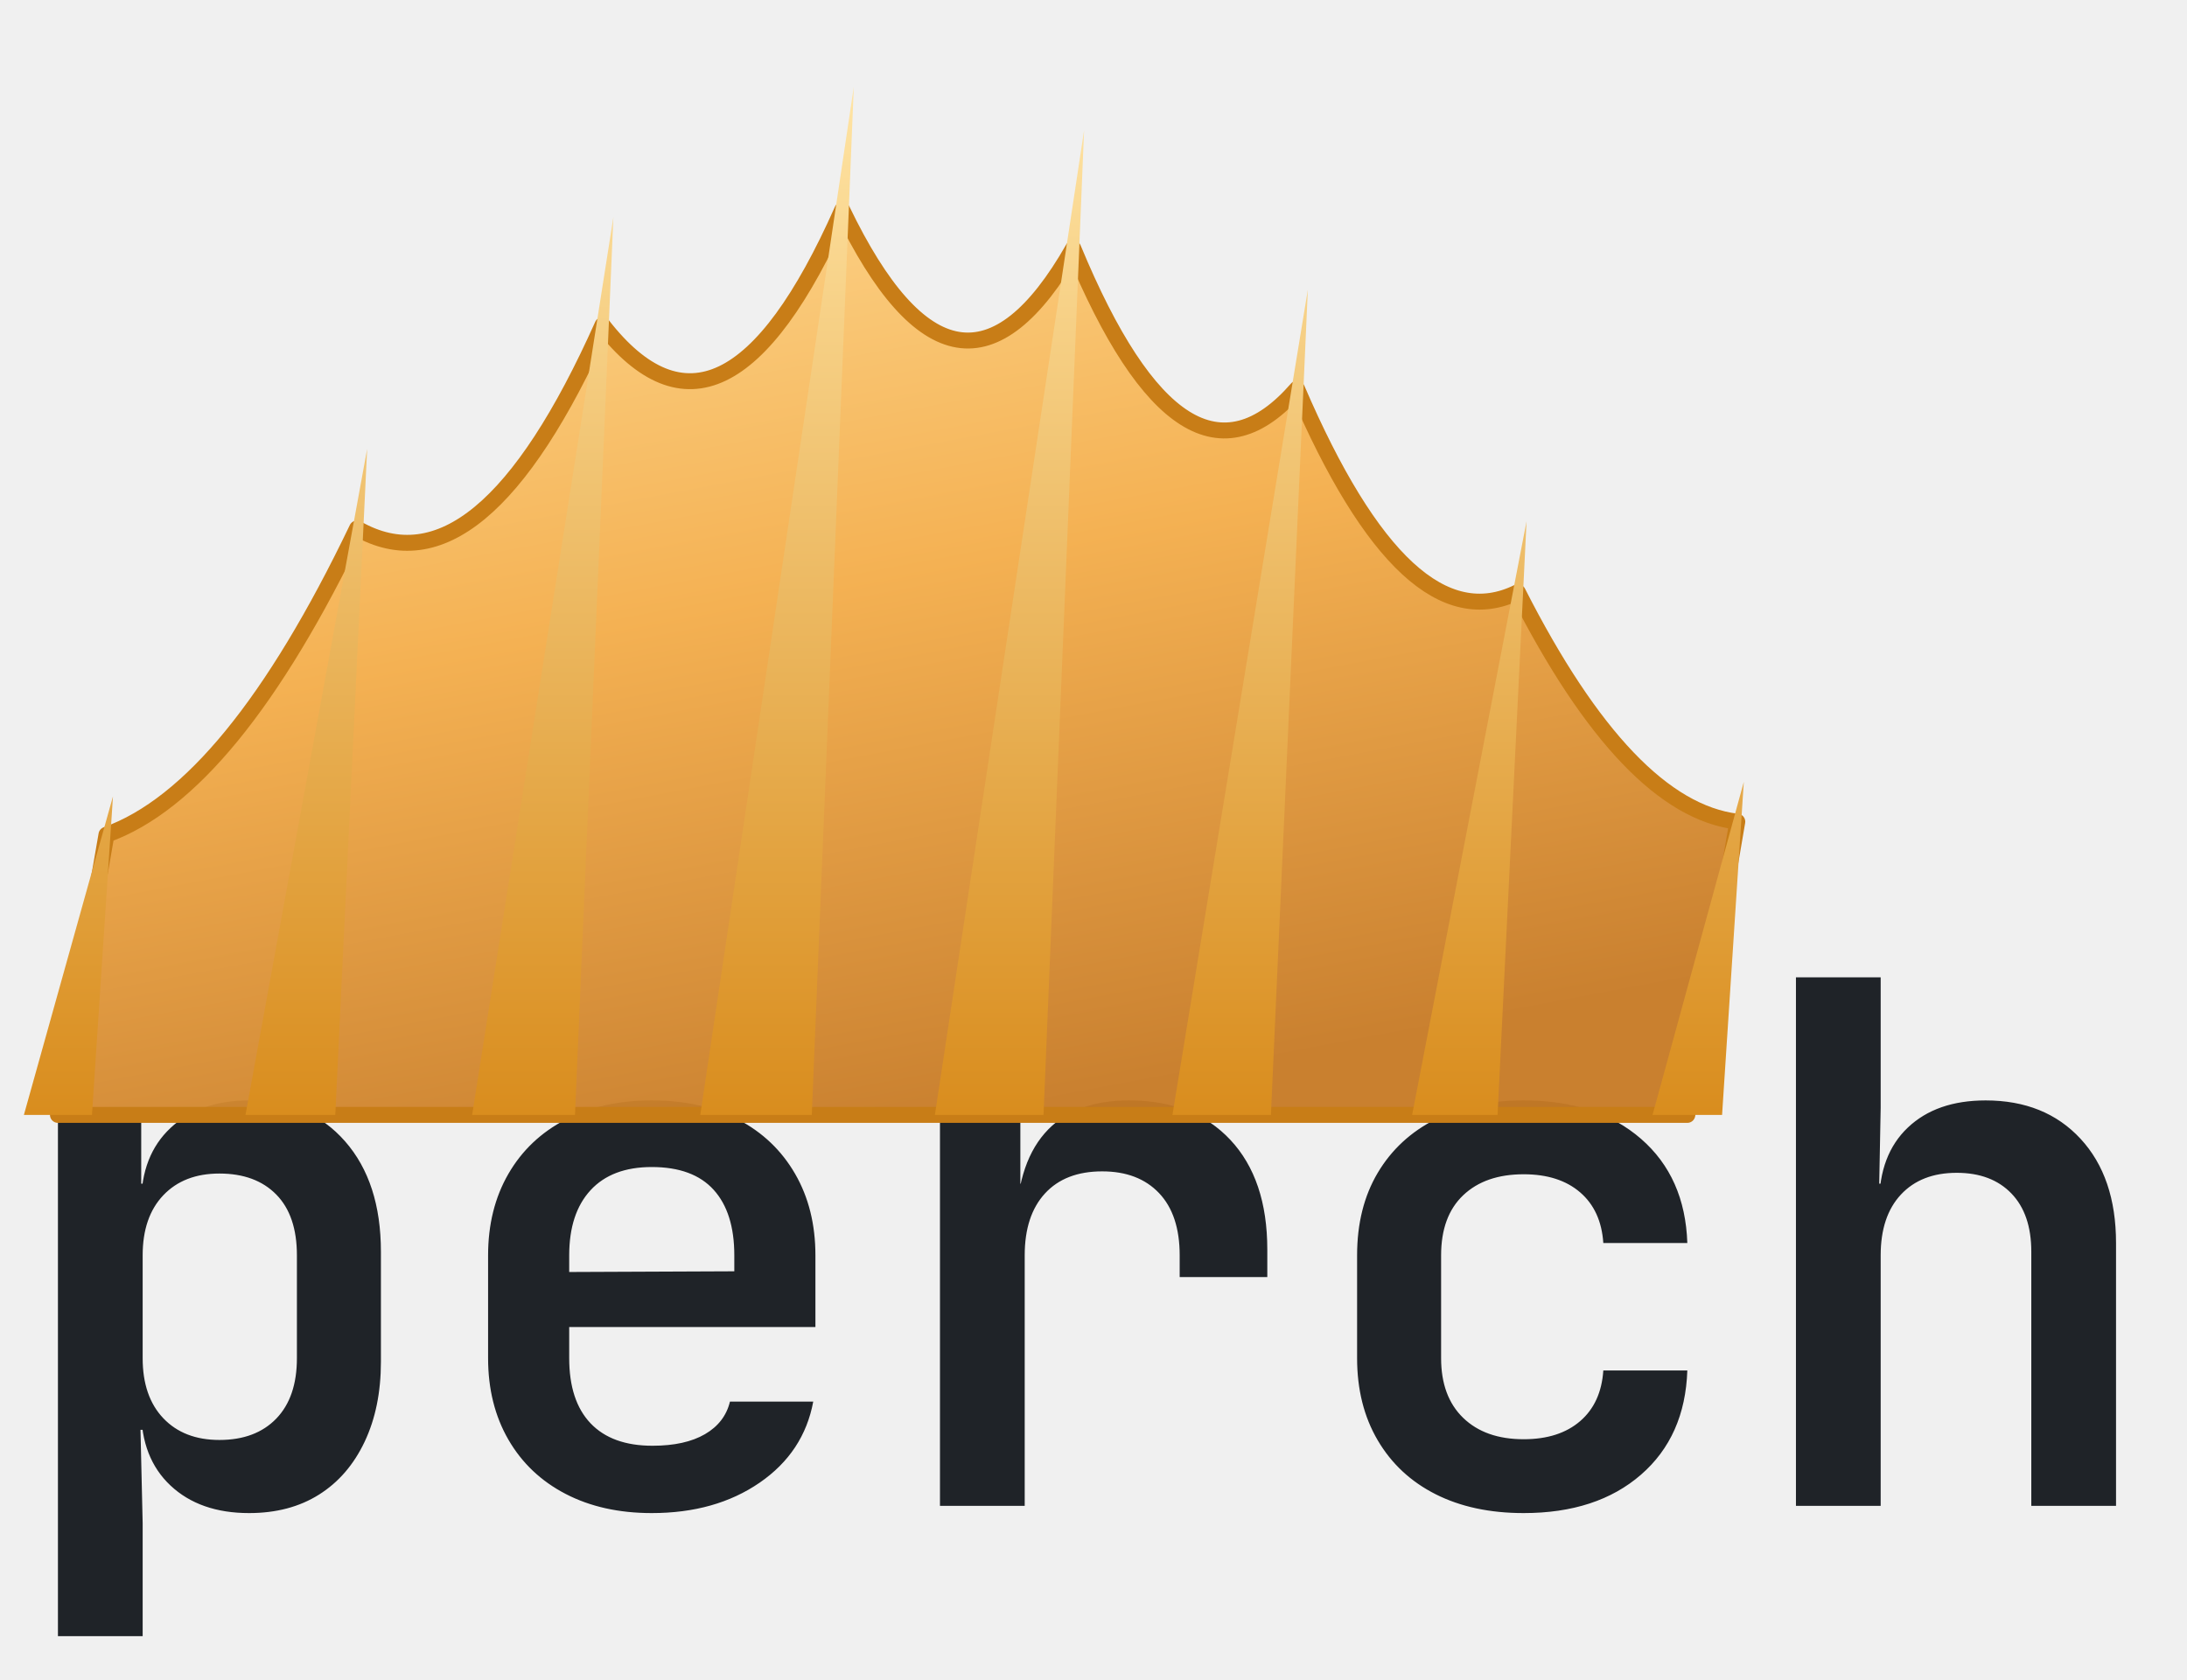
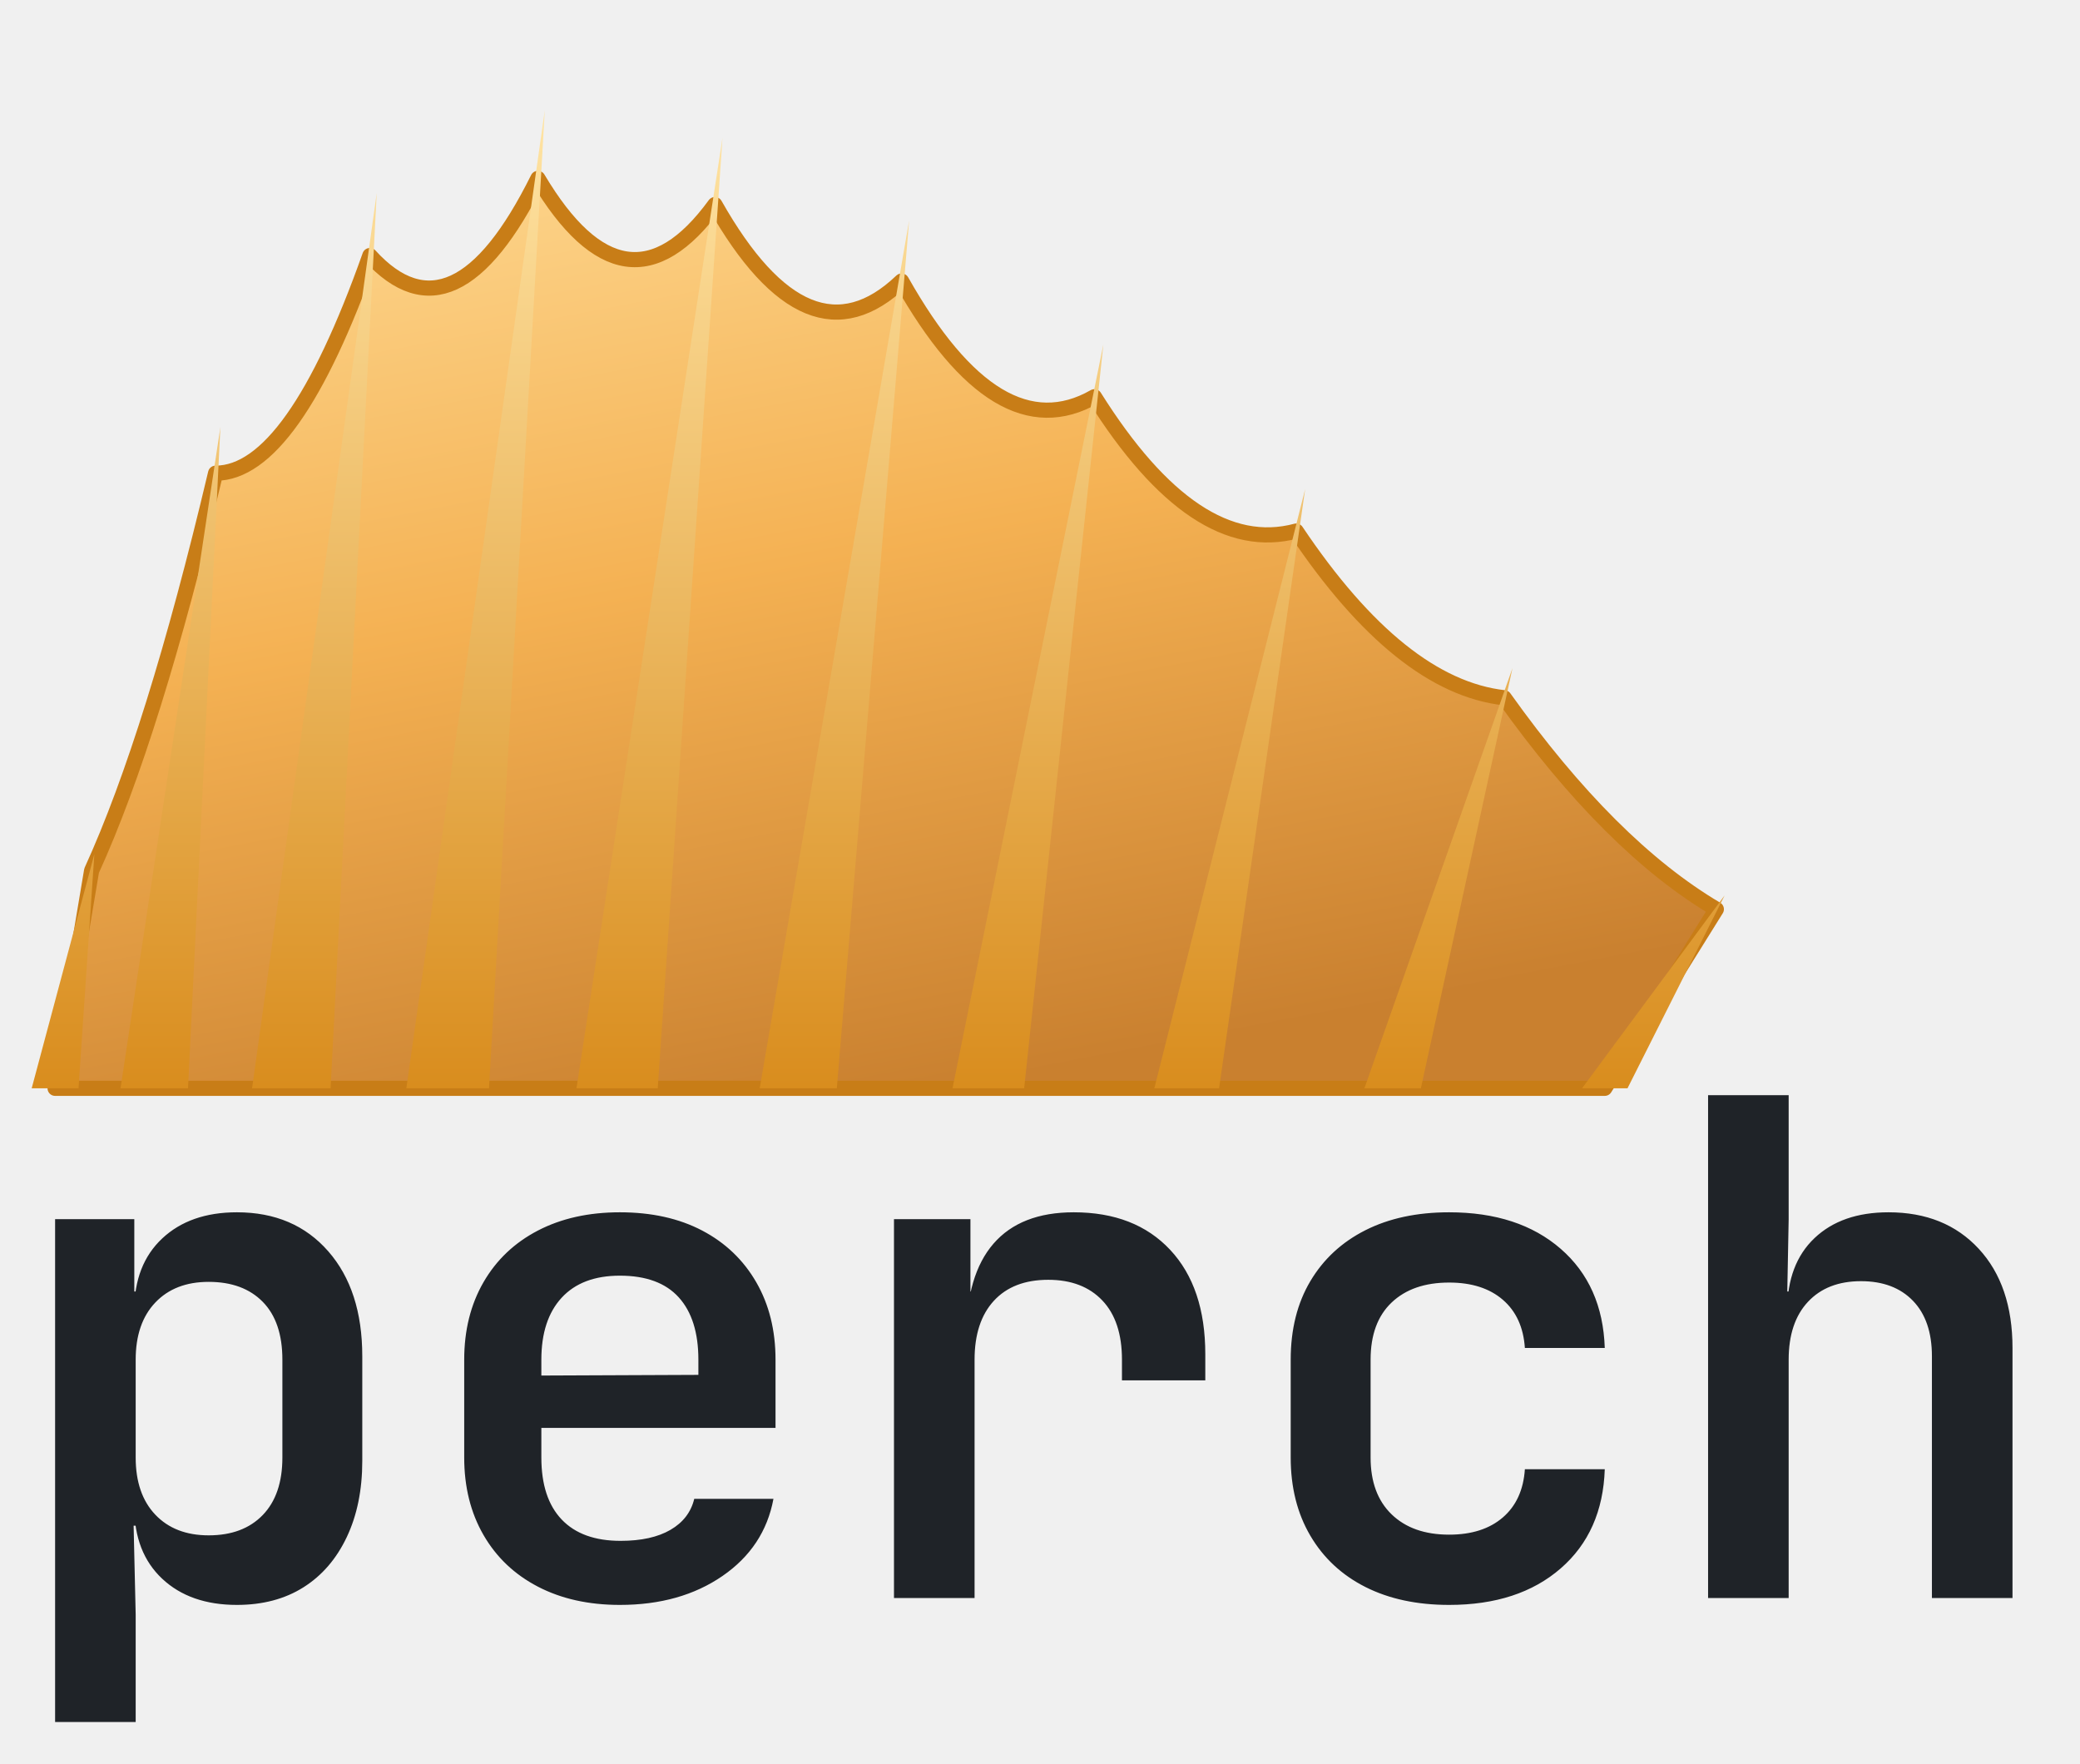
- <svg xmlns="http://www.w3.org/2000/svg" viewBox="0 -208 302 232" role="img" aria-label="perch">
+ <svg xmlns="http://www.w3.org/2000/svg" viewBox="0 -232 302 256" role="img" aria-label="perch">
  <defs>
-     <mask id="finLightOut" maskUnits="userSpaceOnUse" x="-10" y="-200" width="400" height="240">
-       <rect x="-10" y="-200" width="400" height="240" fill="#fff" />
-       <path d="M8 -54 L14.7 -92.7 Q32 -98.9 49.3 -135 Q66.3 -125.3 83.2 -163.1 Q99.8 -141.8 116.3 -179 Q132.3 -145.8 148.2 -173.7 Q163.6 -136.5 179.1 -154.3 Q194.4 -118.7 209.6 -126.2 Q224.8 -96.3 239.9 -94.5 L233 -54 Z" fill="#000" />
+     <mask id="finLightOut" maskUnits="userSpaceOnUse" x="-10" y="-244" width="400" height="284">
+       <rect x="-10" y="-244" width="400" height="284" fill="#fff" />
+       <path d="M8 -74 L13.3 -105.6 Q22.3 -125.3 31.3 -163.3 Q42.5 -163.3 53.7 -194.9 Q65.9 -181.5 78.1 -206.1 Q90.9 -184.6 103.8 -202.3 Q117.4 -178.3 130.9 -191.2 Q144.9 -166.4 158.9 -174.4 Q173.6 -151 188.2 -154.9 Q203.3 -132.4 218.4 -130.7 Q233.8 -109.1 249.2 -100 L233 -74 Z" fill="#000" />
    </mask>
    <clipPath id="finLightUnder">
-       <path d="M8 -54 L14.7 -92.7 Q32 -98.9 49.3 -135 Q66.3 -125.3 83.2 -163.1 Q99.8 -141.8 116.3 -179 Q132.3 -145.8 148.2 -173.7 Q163.6 -136.5 179.1 -154.3 Q194.4 -118.7 209.6 -126.2 Q224.8 -96.3 239.9 -94.5 L233 -54 Z" />
+       <path d="M8 -74 L13.3 -105.6 Q22.3 -125.3 31.3 -163.3 Q42.5 -163.3 53.7 -194.9 Q65.9 -181.5 78.1 -206.1 Q90.9 -184.6 103.8 -202.3 Q117.4 -178.3 130.9 -191.2 Q144.9 -166.4 158.9 -174.4 Q173.6 -151 188.2 -154.9 Q203.3 -132.4 218.4 -130.7 Q233.8 -109.1 249.2 -100 L233 -74 Z" />
    </clipPath>
  </defs>
  <path d="M19.70 18L8 18L8-55L19.50-55L19.50-44.50L22-44.50L19.50-41.80Q19.50-48.40 23.55-52.20Q27.60-56 34.40-56Q42.70-56 47.65-50.35Q52.60-44.70 52.60-35.10L52.60-19.90Q52.60-13.60 50.35-8.85Q48.10-4.10 44.05-1.55Q40 1 34.40 1Q27.60 1 23.55-2.80Q19.50-6.60 19.50-13.20L22-10.50L19.40-10.50L19.70 2.40L19.70 18M30.30-9.10Q35.30-9.10 38.15-12.05Q41-15 41-20.40L41-34.60Q41-40.10 38.15-43Q35.30-45.90 30.30-45.90Q25.40-45.90 22.55-42.90Q19.70-39.90 19.70-34.60L19.70-20.40Q19.70-15.10 22.55-12.10Q25.40-9.10 30.30-9.10M90 1Q83.20 1 78.10-1.65Q73-4.30 70.20-9.15Q67.40-14 67.40-20.40L67.40-34.60Q67.40-41 70.20-45.85Q73-50.70 78.10-53.35Q83.20-56 90-56Q96.90-56 101.95-53.35Q107-50.70 109.80-45.85Q112.60-41 112.60-34.60L112.60-24.70L78.60-24.70L78.60-20.40Q78.60-14.50 81.55-11.40Q84.50-8.30 90.10-8.30Q94.60-8.30 97.35-9.90Q100.10-11.50 100.80-14.40L112.30-14.40Q111-7.40 104.90-3.20Q98.80 1 90 1M102.20-32.40L101.40-31.50L101.40-34.60Q101.40-40.50 98.55-43.65Q95.70-46.80 90-46.80Q84.50-46.80 81.55-43.60Q78.60-40.40 78.60-34.60L78.60-32.30L102.20-32.40M141.50 0L129.80 0L129.80-55L140.90-55L140.90-44.50L143.80-44.50L140.30-38Q140.30-46.90 144.25-51.45Q148.20-56 155.90-56Q164.80-56 169.90-50.55Q175-45.10 175-35.40L175-31.60L162.90-31.60L162.90-34.60Q162.90-40.20 160.05-43.20Q157.20-46.20 152.20-46.20Q147.10-46.20 144.30-43.15Q141.50-40.10 141.50-34.60L141.50 0M210.40 1Q203.40 1 198.25-1.60Q193.10-4.20 190.25-9.05Q187.40-13.90 187.40-20.40L187.40-34.60Q187.40-41.20 190.25-46Q193.10-50.80 198.25-53.40Q203.40-56 210.40-56Q220.50-56 226.60-50.70Q232.70-45.40 233-36.30L221.40-36.30Q221.10-40.80 218.20-43.30Q215.30-45.80 210.40-45.80Q205.10-45.80 202.05-42.90Q199-40 199-34.60L199-20.40Q199-15.10 202.05-12.15Q205.10-9.20 210.40-9.20Q215.30-9.20 218.20-11.70Q221.10-14.20 221.40-18.70L233-18.70Q232.70-9.60 226.60-4.30Q220.50 1 210.40 1M259.70 0L248 0L248-73L259.70-73L259.70-55L259.50-44.50L262.50-44.50L259.50-41.80Q259.50-48.50 263.45-52.25Q267.40-56 274.20-56Q282.40-56 287.30-50.70Q292.20-45.40 292.20-36.30L292.20 0L280.50 0L280.50-35.10Q280.50-40.30 277.75-43.15Q275-46 270.20-46Q265.30-46 262.50-43Q259.70-40 259.70-34.60" fill="#1f2328" mask="url(#finLightOut)" />
  <g clip-path="url(#finLightUnder)">
    <path d="M19.70 18L8 18L8-55L19.50-55L19.50-44.50L22-44.50L19.50-41.80Q19.50-48.40 23.55-52.20Q27.60-56 34.40-56Q42.70-56 47.65-50.35Q52.60-44.70 52.60-35.10L52.60-19.90Q52.60-13.60 50.35-8.85Q48.10-4.10 44.05-1.55Q40 1 34.40 1Q27.60 1 23.55-2.80Q19.50-6.60 19.50-13.20L22-10.50L19.40-10.50L19.70 2.40L19.70 18M30.30-9.10Q35.30-9.10 38.15-12.05Q41-15 41-20.40L41-34.60Q41-40.10 38.15-43Q35.30-45.90 30.30-45.90Q25.40-45.90 22.55-42.90Q19.70-39.90 19.70-34.60L19.70-20.40Q19.70-15.10 22.55-12.10Q25.40-9.10 30.30-9.10M90 1Q83.20 1 78.10-1.65Q73-4.30 70.20-9.15Q67.40-14 67.40-20.40L67.40-34.60Q67.40-41 70.20-45.85Q73-50.70 78.10-53.35Q83.20-56 90-56Q96.90-56 101.95-53.35Q107-50.70 109.80-45.85Q112.60-41 112.60-34.60L112.60-24.70L78.60-24.70L78.60-20.40Q78.60-14.50 81.55-11.40Q84.50-8.30 90.10-8.30Q94.60-8.30 97.35-9.90Q100.10-11.50 100.80-14.40L112.30-14.40Q111-7.40 104.90-3.20Q98.80 1 90 1M102.20-32.40L101.40-31.50L101.40-34.60Q101.40-40.50 98.55-43.65Q95.70-46.80 90-46.80Q84.50-46.80 81.55-43.60Q78.60-40.40 78.60-34.60L78.60-32.30L102.20-32.40M141.50 0L129.80 0L129.80-55L140.90-55L140.90-44.50L143.80-44.50L140.30-38Q140.30-46.90 144.25-51.45Q148.20-56 155.90-56Q164.80-56 169.90-50.55Q175-45.10 175-35.40L175-31.60L162.90-31.60L162.90-34.60Q162.90-40.20 160.05-43.20Q157.20-46.20 152.20-46.20Q147.10-46.20 144.30-43.15Q141.50-40.10 141.50-34.60L141.50 0M210.40 1Q203.40 1 198.25-1.60Q193.10-4.20 190.25-9.05Q187.40-13.90 187.40-20.40L187.40-34.60Q187.40-41.20 190.25-46Q193.10-50.80 198.25-53.40Q203.40-56 210.40-56Q220.50-56 226.60-50.70Q232.70-45.40 233-36.30L221.40-36.30Q221.10-40.80 218.20-43.30Q215.30-45.80 210.40-45.80Q205.10-45.80 202.05-42.90Q199-40 199-34.60L199-20.40Q199-15.10 202.05-12.15Q205.10-9.20 210.40-9.20Q215.30-9.20 218.20-11.70Q221.10-14.20 221.40-18.70L233-18.70Q232.70-9.60 226.60-4.30Q220.50 1 210.40 1M259.70 0L248 0L248-73L259.70-73L259.70-55L259.50-44.50L262.50-44.50L259.50-41.80Q259.50-48.50 263.45-52.25Q267.40-56 274.20-56Q282.40-56 287.30-50.70Q292.20-45.40 292.20-36.30L292.20 0L280.50 0L280.50-35.10Q280.50-40.30 277.75-43.15Q275-46 270.20-46Q265.30-46 262.50-43Q259.70-40 259.70-34.60" fill="#1f2328" fill-opacity="0.3" />
  </g>
  <defs>
    <linearGradient id="finLight" x1="0.2" y1="0" x2="0.55" y2="1">
      <stop offset="0%" stop-color="#ffd07a" />
      <stop offset="45%" stop-color="#f5a637" />
      <stop offset="100%" stop-color="#c26c0d" />
    </linearGradient>
    <linearGradient id="finLightSpine" x1="0" y1="0" x2="0" y2="1">
      <stop offset="0%" stop-color="#ffe4a4" />
      <stop offset="100%" stop-color="#d98d1e" />
    </linearGradient>
  </defs>
  <g>
-     <path d="M8 -54 L14.7 -92.7 Q32 -98.9 49.3 -135 Q66.3 -125.3 83.2 -163.1 Q99.8 -141.8 116.3 -179 Q132.3 -145.8 148.2 -173.7 Q163.6 -136.5 179.1 -154.3 Q194.4 -118.7 209.6 -126.2 Q224.8 -96.3 239.9 -94.5 L233 -54 Z" fill="url(#finLight)" fill-opacity="0.85" />
-     <path d="M8 -54 L14.7 -92.7 Q32 -98.9 49.3 -135 Q66.3 -125.3 83.2 -163.1 Q99.8 -141.8 116.3 -179 Q132.3 -145.8 148.2 -173.7 Q163.6 -136.5 179.1 -154.3 Q194.4 -118.7 209.6 -126.2 Q224.8 -96.3 239.9 -94.5 L233 -54 Z" fill="none" stroke="#c87d17" stroke-width="2.2" stroke-linejoin="round" />
-     <path d="M3.3 -54 L15.6 -98 L12.7 -54 Z M33.9 -54 L50.7 -146 L46.3 -54 Z M65.2 -54 L84.7 -178 L79.4 -54 Z M96.7 -54 L117.9 -196 L112.1 -54 Z M129.1 -54 L149.7 -190 L144.1 -54 Z M161.9 -54 L180.6 -168 L175.5 -54 Z M195 -54 L210.8 -136 L206.8 -54 Z M228.2 -54 L240.8 -100 L237.8 -54 Z" fill="url(#finLightSpine)" />
+     <path d="M8 -74 L13.3 -105.6 Q22.3 -125.3 31.3 -163.3 Q42.5 -163.3 53.7 -194.9 Q65.9 -181.5 78.1 -206.1 Q90.9 -184.6 103.8 -202.3 Q117.4 -178.3 130.9 -191.2 Q144.9 -166.4 158.9 -174.4 Q173.6 -151 188.2 -154.9 Q203.3 -132.4 218.4 -130.7 Q233.8 -109.1 249.2 -100 L233 -74 Z" fill="url(#finLight)" fill-opacity="0.85" />
+     <path d="M8 -74 L13.3 -105.6 Q22.3 -125.3 31.3 -163.3 Q42.5 -163.3 53.7 -194.9 Q65.9 -181.5 78.1 -206.1 Q90.9 -184.6 103.8 -202.3 Q117.4 -178.3 130.9 -191.2 Q144.9 -166.4 158.9 -174.4 Q173.6 -151 188.2 -154.9 Q203.3 -132.4 218.4 -130.7 Q233.8 -109.1 249.2 -100 L233 -74 Z" fill="none" stroke="#c87d17" stroke-width="2.2" stroke-linejoin="round" />
+     <path d="M4.6 -74 L13.7 -108 L11.4 -74 Z M17.5 -74 L32 -170 L27.3 -74 Z M36.6 -74 L54.7 -204 L48 -74 Z M59 -74 L79.1 -216 L71 -74 Z M83.7 -74 L104.9 -212 L95.5 -74 Z M110.3 -74 L132 -200 L121.5 -74 Z M138.3 -74 L160.2 -182 L148.7 -74 Z M167.6 -74 L189.5 -161 L177 -74 Z M198.1 -74 L219.6 -135 L206.3 -74 Z M229.7 -74 L250.4 -102 L236.3 -74 Z" fill="url(#finLightSpine)" />
  </g>
</svg>
